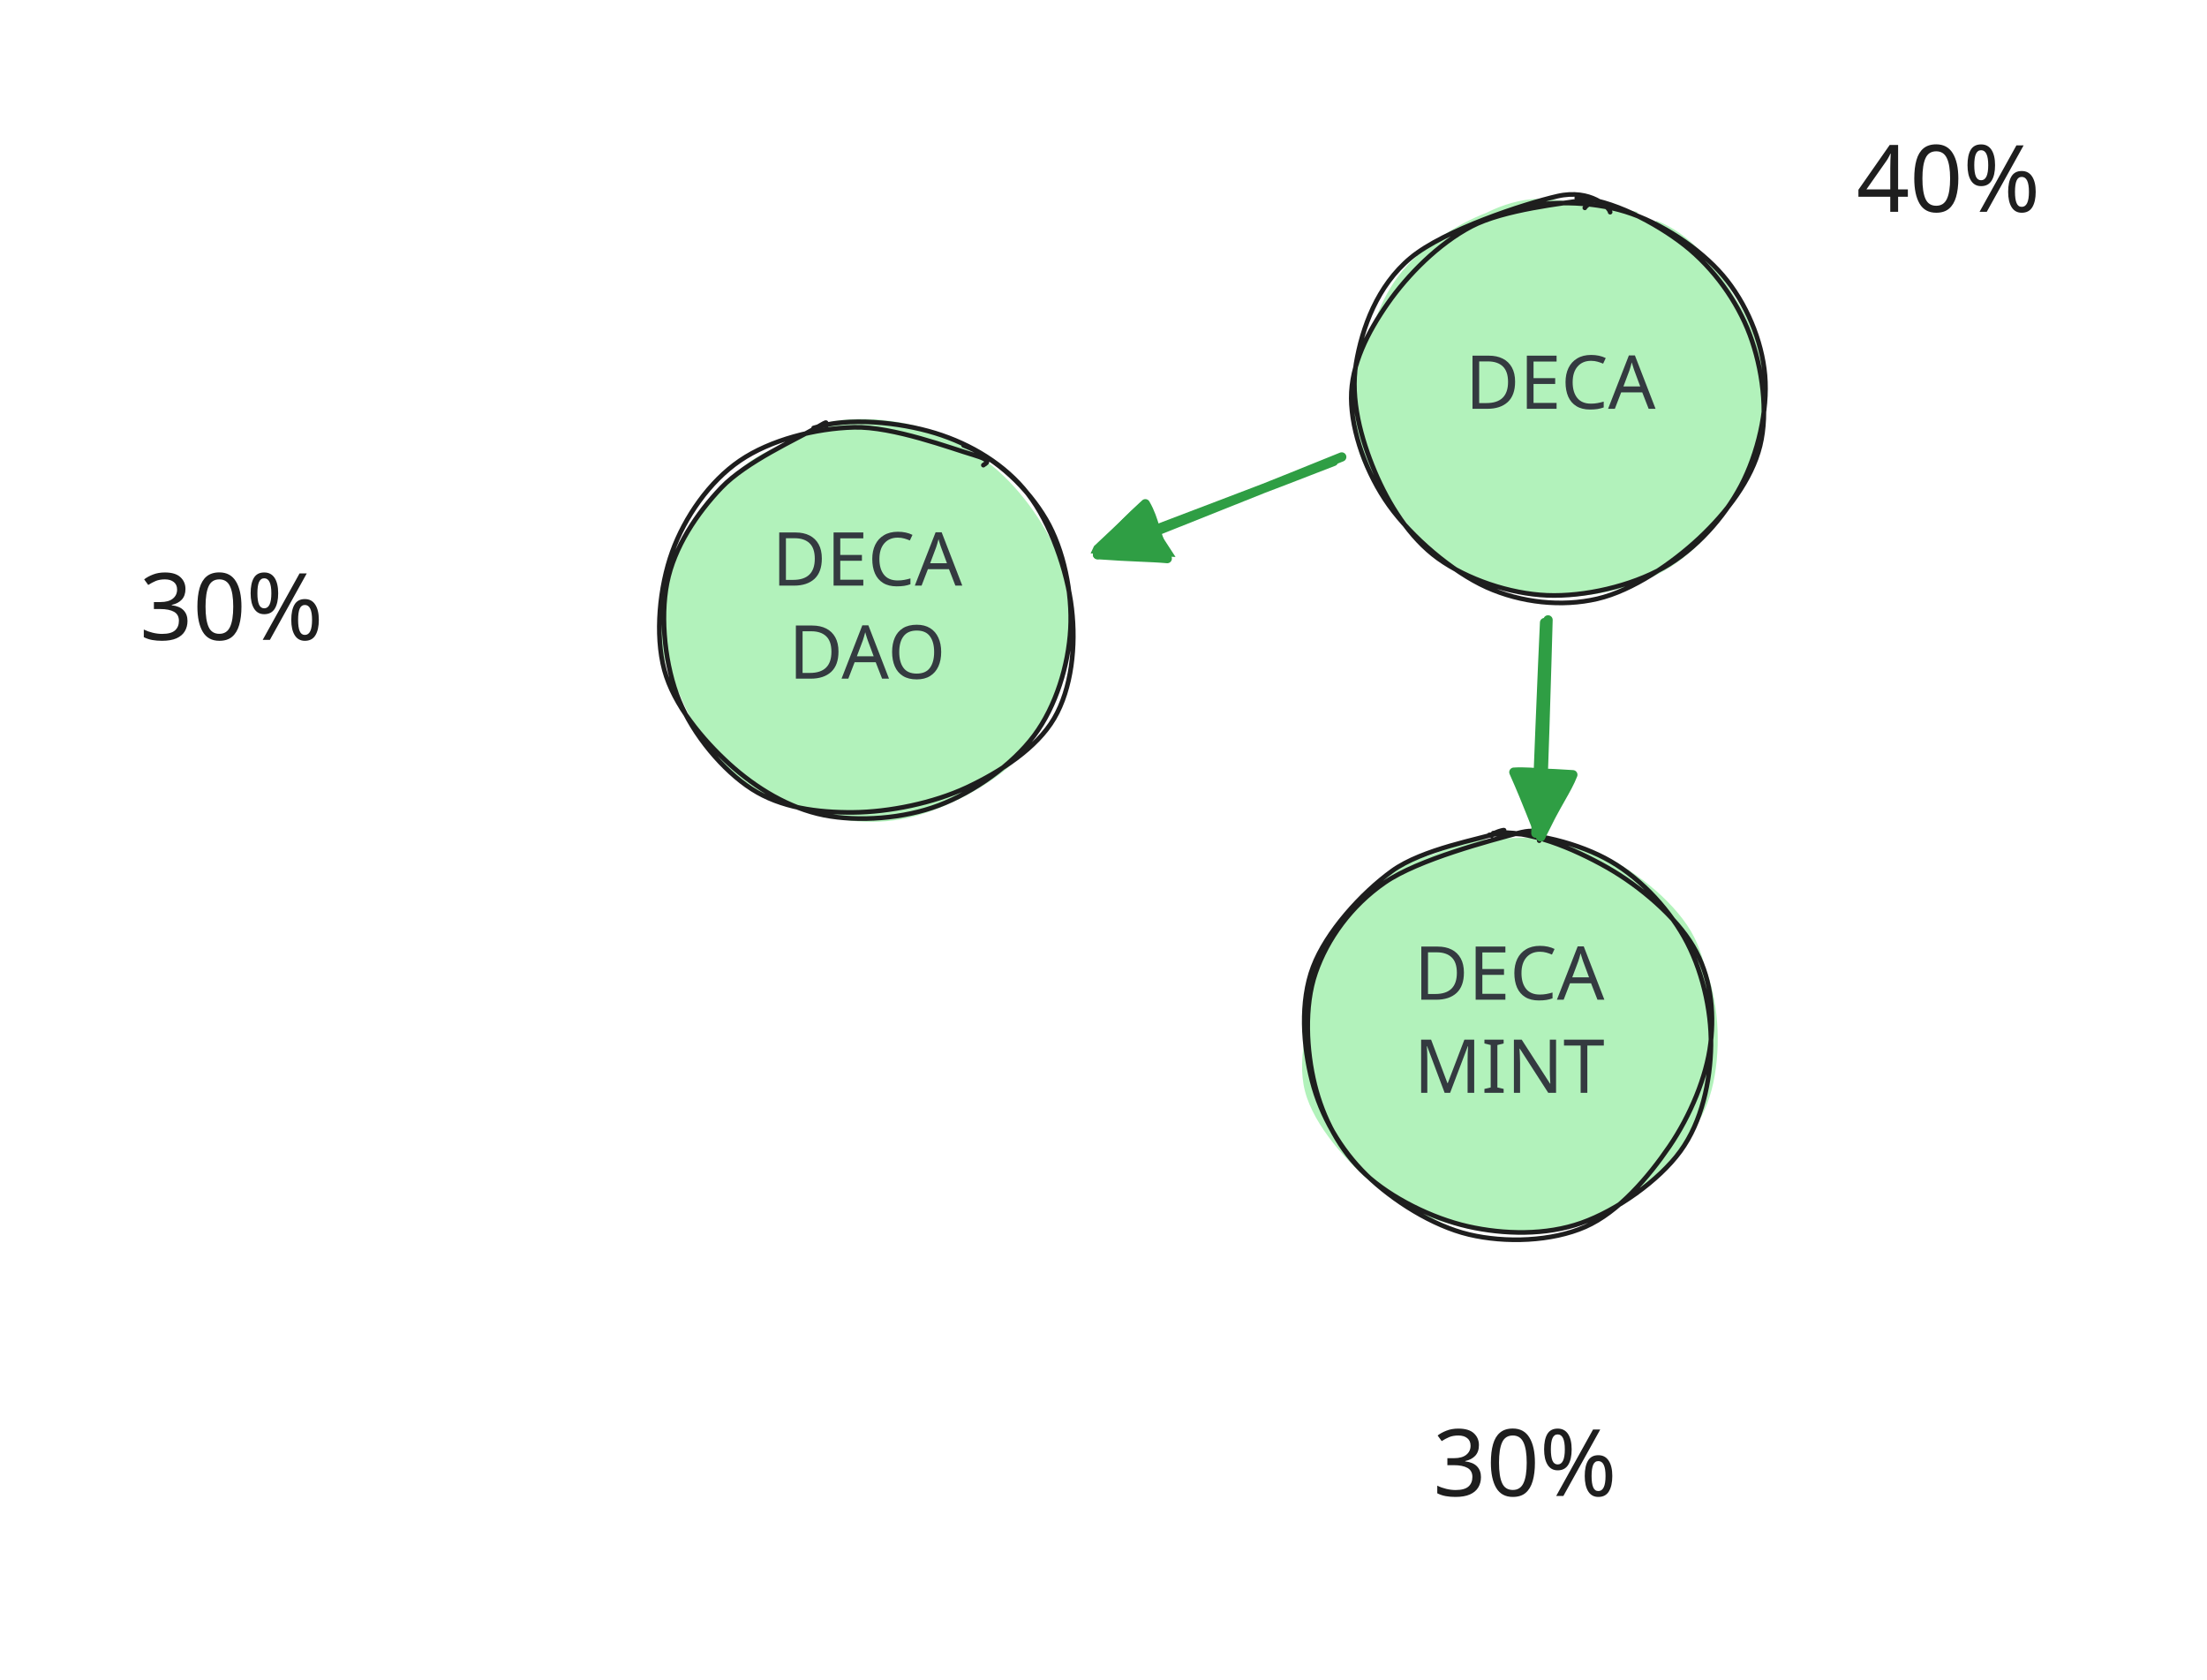
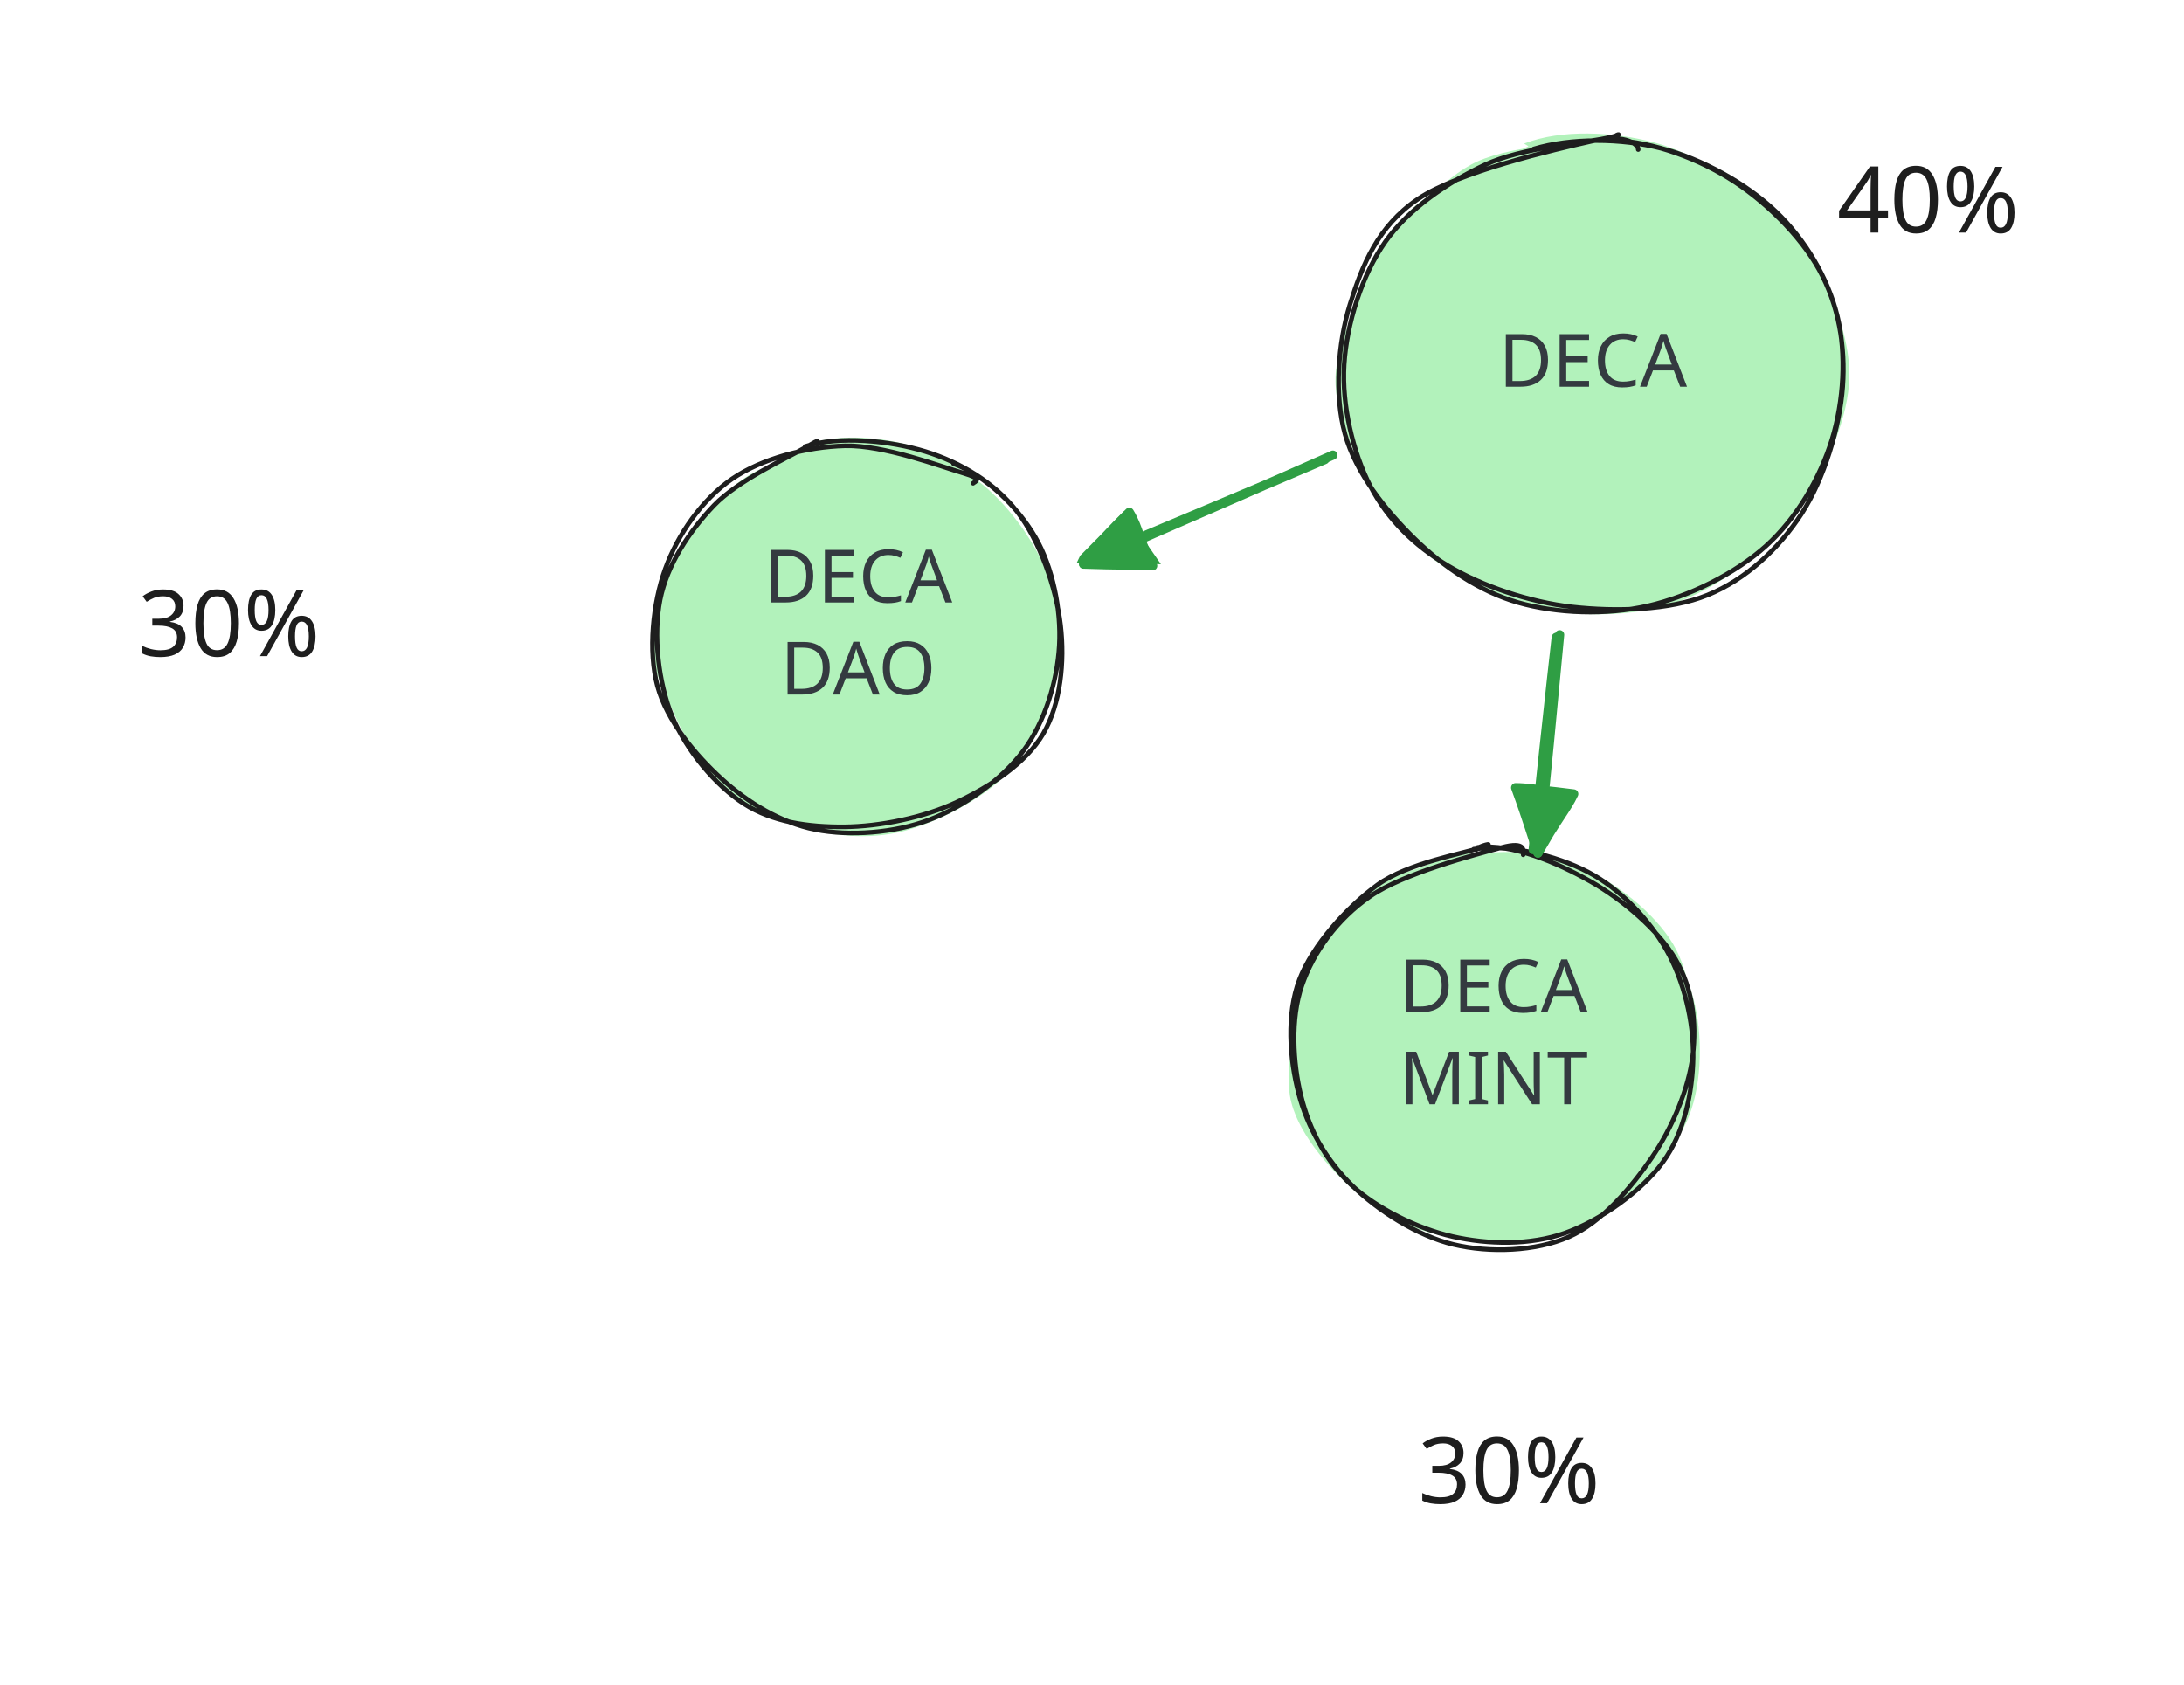
- <svg xmlns="http://www.w3.org/2000/svg" version="1.1" viewBox="0 0 474.34 361" width="948.68" height="722">
+ <svg xmlns="http://www.w3.org/2000/svg" version="1.1" viewBox="0 0 474.34 366" width="948.68" height="732">
  
-   eyJ2ZXJzaW9uIjoiMSIsImVuY29kaW5nIjoiYnN0cmluZyIsImNvbXByZXNzZWQiOnRydWUsImVuY29kZWQiOiJ4nO1ZbVPbOFx1MDAxMP7Or2Byc9+Kq/eXfuOtLXdcdTAwMTBKobRw18kosZO4cWyfo0Cgw38/2aSx7CQmhFDSm0tmIJbW0mq1zz7a1feNzc2avom92pvNmjdqqcB3XHUwMDEzdV17lbZfecnAj0LThbLnQTRMWplkV+t48Ob1a1x1MDAxNcdOx9fNKOo5rah//5pcdTAwMTd4fS/UXHUwMDAzI/iXed7c/J79tSdcblx1MDAwMj9cdTAwMWV4mXjWYc1Ecbm1XHUwMDFlhdmsXHUwMDAyXHUwMDExwJCAZFwi4Fx1MDAwZvbMZNpzTW9bXHUwMDA1XHUwMDAzL+9Jm2pv3Z2OZlfHXHJFo97ZIYmOLo/f5bO2/SA41TdBptMgMkvP+1x1MDAwNjqJet5n39Vd01x1MDAwYkvt895KomGnXHUwMDFieoNB4Z0oVi1f36RtXHUwMDAwTFpV2MnGyFtG5klC6VCQf/JR0vcxoiVNdqMgSlJNfoNe+s11aapWr2NcdTAwMTRcbt1cXKaJ2qjZzGWux+tcdTAwMTPckYXPRKLr+Z2uTkWsmb3M4lx1MDAxMGFJpERcdTAwMDBNetL54lx1MDAwMzfb+q+5nVx1MDAxM9X3XHUwMDBl0lfCYVx1MDAxMNjGXG7dsbF+uEjuJGjccpcvKJXfLzuX7WDW1l9cXPrxSHVcdTAwMTFgOOpedMNL8OVDNFl4wVx1MDAxYrU30rVJx92rqmGjvf2gXHUwMDEx0/Ou/tbQ+1x1MDAxZm7IXHUwMDE5vf40e1iVJNH1ouOGZKf+8eLiXHUwMDBiPDtcdTAwMTPv6+rjXtdcdTAwMTWNxcZcdTAwMWT/ys09jF11j1x0yFx1MDAxMeVcdTAwMDBcdTAwMDOCXHUwMDExzrcv8MNeeS+CqNXLYbRhKTxcdTAwMDXezFxcs5BLxDzkXCJcdDAlXHUwMDE0sYWRW719z4xcXLBcdTAwMWNyXHR0XHUwMDE4kJJywTmXqFxiXFzKXHUwMDFkQrhkkKdcdTAwMTKQz4UxJlhcdTAwMTGwXHUwMDFjjFx0diglTHA6jV9cdTAwMDTK+CWSXHUwMDExgZhcdTAwMDRPh2+hY1xup1x1MDAwZrkmf4Rr5lpFoT71b9N9gKzQ+lb1/SA1em6FzGeN5fb2d7drhdbtwO+k3ltrXHUwMDE5bb2k4NjaN3w4XHUwMDEx6PuuXHUwMDFiWPG1ZaZSfuglXHUwMDA3i3BNlPhcdTAwMWQ/VMHZTE3Mur33P3ZcbjpWlG+qgZf2pu20XHUwMDEyl1WkKuZCM/VFwzKWXHUwMDEzPEiqo4NOxIcnnfO9T7f1Yf30ZqhcdTAwMGXXm1Q5XHUwMDA3VaTKcUmTlyRVLrlgmJPcp9eHVPc17fePvqBuc6d3Si+T4PNN+/zppPpfID9cdOchjFx0XCKFXHUwMDEweHGEVZt5LcnP8F1cdTAwMDX5SfrC5EemyFx1MDAwZlx1MDAxYYhJSdaA/cQjfPPp7Pd3uLd9/FxcXHUwMDE0WM1cZrMosKTOQjyIl+ZBXGZouXVyRIWQQuM9ZPEzaqM7uohcdTAwMWHvwFVcdTAwMDO3Rnh71z+5XHKu1ptcYiVcdTAwMTBcdTAwMTVESFx1MDAxOCpp8oJEyFx1MDAxOZKIXCK6XHUwMDAyfK6QXHUwMDA3Z/KA5Vx1MDAxM7t/MHq03Wc9JD/yk1x1MDAwZThh9Vx1MDAwNv1cdMnluvAghmhcdTAwMWXCIFx1MDAxMFhCzOTi9ZvZ1lxca1wilFx1MDAxOMwnQlwiyNpcdTAwMTGhyc1cdTAwMDVBnJKn4+xpPChcdTAwMWbhm6vgwaOD+tkzXHUwMDEx4Vx1MDAwM8wwm1xii/qsglx074PEXGaUQiHLrZNcIisn5lx1MDAwYq2a3kMgrY5aj1x1MDAwMGmZfJ6RXHUwMDA2XHUwMDE5cIjFRzlcdTAwMGUzlFqeVMYlakuPkGpcXCrqinZ7XHUwMDFhl/n6cjhO53+QIWKOpXBcdTAwMDV4XFyK91ZJIZZcdTAwMTlVonf80PXDTlGx8WXBXCI1lFxm2K1hXHUwMDE2m1x1MDAxZFx1MDAwMCXkXHUwMDA0USE5lJhcYkQssY6K08TLXHUwMDAxgiMoXHUwMDA1QFJcdTAwMTjFydTivdB9WKlqMFx1MDAxN5WSXGJcdTAwMWKOk4RcIsTTyad0glx1MDAwZVx1MDAxNtQoXHUwMDBlJTV6QeNqU0pcdTAwMDVqoHejft/XxvhcdTAwMWZcIj/UZSNn1txOwd311JRcdTAwMDeYRdl9NZ349yiYSMTpoMVDTv5rM8dK9jD5/fXVTOktZItcdTAwMTOay2/Y/1x1MDAxZlx1MDAxZqOsc0IpRlx1MDAxMUOsxD6sPlx1MDAxNKKqXHUwMDBiXGbrXHUwMDE5oiCtKlmJ8olmNSHKOm1XXHUwMDE0jiGQWHDM2EvVqH6RXHUwMDE4lV6QQXO0XHUwMDAyjEtowI4tqftwQFx1MDAxZMlNJ2ZAMEA45suFqOrEu6STQFxmUMaIRFx1MDAwNGA0XHUwMDFkoqRcdTAwMDMxZ1AgXHUwMDAzMoY4wb98hKJcdTAwMDV5ZL2wUIial+uwctvkXGZcdTAwMDWEXHUwMDA0ZsdcdTAwMTeOT8k/+5/2Y3G7JZRPvtGgjaFS61x1MDAxZJ9cdTAwMTjN61bZoVx0kNLcj6pcdTAwMWToRIWDWCXGpWckNMyBzMRAXHUwMDEzcVBcdTAwMWF7Zl5vzbieRpBcdGFcdTAwMTKxl8xsKFx1MDAxNlaJcbnMxorAhcwm37lcdTAwMWaZXHJcdTAwMDa/z0lpXHUwMDAyr60rXHUwMDEyXHUwMDFhXHUwMDFkxfOymYKy5dSlMOFit1hiKbDhuVx1MDAxOVx1MDAwYqEmsnL+iMvlk+M63T1v/nm801x1MDAwNo1Db/s8PIF6veFmKKJcdTAwMDA3at3orVx1MDAwN9y4yVuY4Y1cdTAwMTetI1DK/kfbXG7QxueevSGn0mRddPFcIp7obCW3wdHwKrhioNFuXHUwMDFkbXVHS91m/Ty0QYCKJVx1MDAwMbusuXK4UVx1MDAwN5NcdTAwMTRuknFkkkOaI71cdTAwMDJuXGKYLzfJ5Muym0BcdTAwMTDbXHUwMDFl+ax4Iz9cdTAwMWJvZGm8bYxPozVcdTAwMTXHp9pYbXJ6N9vku+Ol55PXrnzveqfaczbGOE4h42W5093G3b+zS0D9In0=
+   eyJ2ZXJzaW9uIjoiMSIsImVuY29kaW5nIjoiYnN0cmluZyIsImNvbXByZXNzZWQiOnRydWUsImVuY29kZWQiOiJ4nO1aW1PbRlx1MDAxNH7nVzDu9C0oe7/kjVtcdTAwMTLaYEIgJNBmPMKWbdWypEqyMWT47z1cdTAwMTLGK8mWMcaA26mZXHUwMDAxa3elPbv7Xfas+LmxuVlLrkOn9m6z5oyatue2XCL7qvYmLVx1MDAxZjpR7Fx1MDAwNj5Ukew6XHUwMDBlXHUwMDA2UTNr2U2SMH739q1cdTAwMWSGVsdNLoOgZzWD/t1tjuf0XHUwMDFkP4mh4Vx1MDAxZnC9ufkz+53vyPPcMHay5llFrieFy6X1wM96xYIyJFx1MDAxMVJ60sKN96C3xGlBddv2YsfUpEW1962dTlwihkdccptcdTAwMDe9008sOLw4+mC6bbued5JcXHtZUHFcdTAwMDBjN3VxXHUwMDEyXHUwMDA1Peeb20q6ad+l8qq7omDQ6fpOXHUwMDFjXHUwMDE37lx0QrvpJtdpXHUwMDE5QpNS2+9kzzAlI7jSWFtcdTAwMWOZj3lKej9Fslx1MDAxNMlu4Fx1MDAwNVFcdTAwMWHJL9hJf0wsl3az14GA/JZpc0na5PLStLm6XHUwMDFmXHUwMDFmUpbOf+ikSddxO90ka0MthGaGXHUwMDE2O9lcdTAwMTJgQjXTmiAyqUlcdTAwMDNcYlx1MDAwZlpcdTAwMTlcdTAwMTh+mImP7L5zkN7iXHUwMDBmPC8/e35rPHv3oDGwIeOSWzPCtP1+XHUwMDE5bnnI5bBwfuGGI7tLkKBB97zrX6Dvn4PJTFx1MDAxNPCZOKOkNqm4fTPvscHevtdcYvlZN/mrkex/vman/Orr7MfaUVx1MDAxNFxcLfpcXJ/t1L+cn3/Hp6fqY93+stdtqcZiz1x1MDAxZH8z0z1cYlv2XHUwMDFkSbAkXFxcIkWEktLgznP9XnktvKDZM7zayFx1MDAwNTxF52y6ZnFZimouXHUwMDAzViTDii/M5fnr98xcXEbLcZlcdTAwMTNcdTAwMGKGSKlcdTAwMTBcdTAwMTJ+U1LkMlNcdTAwMTZXXGaIJIVSmqhKZlNGbYaWYzajXHUwMDE251xm1ptPM5qgMoOZXHUwMDE2XGbQodHTXHRcXKiYYupD4MSPXHUwMDAwp4kq8JNcdTAwMTP35lx1MDAwZWCF0vd23/XSSTezkKFcdTAwMTZmbm9/d7tWKN323E6K31pcdTAwMTOidaJcdTAwMDK0XHUwMDEzXHUwMDE3PHLSoO+2Wl5OcpvQle36TnSwiP1cdTAwMDSR23F92zudXHUwMDE5XHSM2/k40V6L8Nzyx05am5bzucyca7SqXFx6T04uMdgszoHgQZ9cdTAwMWRcdTAwMWR0XHUwMDAyOTjunO19valcdTAwMGbqJ9dcdTAwMDP703r7LOjfPJ+VtFx1MDAxNMlqfFbJos2arcyElDlJvLdVqaVcdTAwMTIgl1x1MDAwNtPrY6v7XHTv91x1MDAwZr+T7uVO74RfRN636/bZ0231Oe2PXCJGXHTleaY9i/3pyq2sUEwrpejiXGabP81r6X5SXHUwMDEzSyCtuVx1MDAwND2Hi1wiwTS3XHUwMDE4k1pcdTAwMDC4dSo4L25+bMr8MFBMa/aq7neHTfVcYmw+3f3+9Pe2j57LXHUwMDAy5zvDLFx1MDAwYiyFs5BcdTAwMGbSpX2QXCJeLr1nKcGYY0BPTndcdTAwMWaiaaM7Olx1MDAwZlx1MDAxYVx1MDAxZtCwQZsjur3rXHUwMDFl33jD9TZCXHKpX7VcdTAwMTEyQUqRvKJcdTAwMTFKQTThhK+Anyv0wZk+kMPE7m+CXHUwMDFmbvdFj+gv8riDjkW9wV8gvVxcXHUwMDE3XHUwMDFmpJhUMVxmI0U1pkKzhVx1MDAxOTZ7NtfaXGI1RdVGyFx1MDAxNFs7IySgXHSMSM6ezrOn+aB+XHUwMDA0Nlfhg4dcdTAwMDf102cywlx1MDAwN5xhtlx1MDAxMVx1MDAxNuNZhVx1MDAxM96JxExcdTAwMWasPnjlXHUwMDA00EmIWPywZr5sPYKlZfd5Rlx1MDAxZlx1MDAxNMLiMEiklGaMUkPEjKaYW1x1MDAwMraGXHUwMDEyXHUwMDBiRSRF1ekhaWuHsfk0tXlLtdvTNOVcdTAwMTaGzVx1MDAxZtaEccqlplx1MDAwNr6GrdyCXHUwMDA2XHUwMDAyfFBjRFx1MDAxOdfT6VwiXHUwMDE2hEGoeFx1MDAwNfRdyiZcdTAwMWY429FcIo/oRVlcdTAwMWQndpTsuH7L9TvFwMbvXHUwMDFiXHUwMDE2OXJJp8JcdTAwMGXTXHUwMDA0zEJKXHUwMDEyrFx1MDAxNVwiWoFcdTAwMDeyXFyLdtBcdTAwMWNkYm8hrLFkhCtYdk2ZXCJsavCO33o4qPncn1x1MDAwNIUtqjh0iDWHwDAz6lWMSlx1MDAxM1xurqlcdTAwMTmgVabDmFxuyrPjZDfo991cdTAwMDQm/3Pg+kl5krPZ3E61oOvYU1xigEHl62pJ5N5xZtJcIkxcdTAwMWZa3Fx1MDAxM5lvm4ZZ2cXk+483M1tvVcI+/UxcdTAwMDPePG8j/3dcdMmrPp+G9JxhiMeowEOSN//EYj0lXHUwMDBmXHUwMDBiS4CgUVx1MDAwMsLGZU7f787AoJZJIZRcdTAwMDamaK2qtyZP0jxsXHRAMlx1MDAwMVnlnJLcya85pyaWUIB0yE44w0zh3FH5WPOQpkpSIV7riOxfoHnc0lKk7EJKICaNwVx1MDAxNdQlfYeHYSlcdTAwMTA0xSBCdDnJm5/3T2LSXHUwMDE2XHUwMDA2mGFYe1xymaZktFwiJphExIVgIFx1MDAxMYiS/4DiVYE+/UzD/ZGKV5WJVcpcdTAwMWT0plx1MDAxMSz3wmJcdTAwMTf9vf91P1Q3W8p22V/ca1Ns2+stdoJcdTAwMWLVyHZ0iJX6ftTJRlx1MDAxMtl+XHUwMDFj2lx1MDAxMSB+RrolLCxg+UCQSCpNM1++TW/cXGJcdTAwMDExVpAmvmbexanSj3k1PCvvyr1YLORdZuXu8y6Kfq1IuDynncxJt5IgrMq1XG7Bllx1MDAxM6tCh4u9Y1NLkS2XvJbYxjjIqpRk8WPF46M63z27/P1op41cdTAwMWGfnO0z/1x1MDAxOCfrTbd88pKl3Kr6/fbr0E1CmiTAfF71lINz8T/bVsA2ycqFk6285JA7KL74XHUwMDExo+psRTfe4WDoXHJcdTAwMDVqtJuHW93RUu/aXo5tXHUwMDE4keJ5Rf7QdeV041x1MDAxNk3/bYVqIVx0ZKx8xjHFNN1cYoJcdTAwMWZcdFx1MDAxOe7ruptcIpjmXHUwMDEx+ax8Yy/NN7Y03zbGm9WaXHUwMDFkhidcdMzaZHNcdTAwMGbL5LbGQzed14auc7UzXHUwMDFmOVx1MDAxYmNcdTAwMWWnlHGy1Op24/ZcdTAwMWbNkGUsIn0=
  <defs>
    <style class="style-fonts">
      @font-face {
        font-family: "Virgil";
        src: url("https://unpkg.com/@excalidraw/excalidraw@undefined/dist/excalidraw-assets/Virgil.woff2");
      }
      @font-face {
        font-family: "Cascadia";
        src: url("https://unpkg.com/@excalidraw/excalidraw@undefined/dist/excalidraw-assets/Cascadia.woff2");
      }
      @font-face {
        font-family: "Assistant";
        src: url("https://unpkg.com/@excalidraw/excalidraw@undefined/dist/excalidraw-assets/Assistant-Regular.woff2");
      }
    </style>
  </defs>
-   <rect x="0" y="0" width="474.34" height="361" fill="transparent" />
-   <g stroke-linecap="round" transform="translate(291.5 43) rotate(0 44 42.5)">
-     <path d="M55.26 1.11 C62.77 2.76, 71.63 9.67, 76.98 15.4 C82.33 21.13, 86.18 28.17, 87.35 35.49 C88.51 42.81, 87.27 52.11, 83.98 59.33 C80.69 66.55, 74.34 74.49, 67.6 78.81 C60.87 83.13, 51.46 85.34, 43.57 85.25 C35.68 85.16, 26.77 82.55, 20.26 78.26 C13.75 73.97, 7.69 66.37, 4.54 59.53 C1.39 52.69, 0.45 44.6, 1.36 37.2 C2.27 29.8, 4.95 21.07, 10.01 15.12 C15.07 9.17, 23.71 3.65, 31.71 1.51 C39.7 -0.64, 53.4 1.94, 57.98 2.25 C62.55 2.56, 59.53 2.75, 59.17 3.38 M64.58 4.44 C71.67 7.22, 77.26 13.9, 81.02 20.33 C84.77 26.77, 87.33 35.46, 87.12 43.07 C86.91 50.68, 84.11 59.49, 79.75 66 C75.39 72.51, 68.28 79.25, 60.99 82.12 C53.7 84.99, 43.55 84.69, 35.99 83.25 C28.43 81.8, 21.53 78.28, 15.65 73.48 C9.77 68.67, 2.96 61.65, 0.7 54.39 C-1.56 47.13, -0.67 37.28, 2.09 29.9 C4.84 22.52, 11.3 15.13, 17.22 10.12 C23.15 5.1, 29.85 0.6, 37.65 -0.19 C45.46 -0.99, 60.1 4.25, 64.04 5.33 C67.98 6.42, 61.52 5.69, 61.29 6.29" stroke="none" stroke-width="0" fill="#b2f2bb" />
-     <path d="M33.52 2.13 C40.53 0.03, 50.29 0.14, 57.84 2.49 C65.38 4.83, 73.78 10.32, 78.78 16.18 C83.78 22.05, 87.19 30.15, 87.84 37.68 C88.48 45.22, 86.31 54.51, 82.67 61.4 C79.02 68.3, 72.93 75.11, 65.98 79.03 C59.03 82.96, 49.05 85.28, 40.99 84.95 C32.93 84.62, 23.78 81.48, 17.61 77.04 C11.44 72.6, 6.91 65.29, 3.96 58.3 C1.02 51.31, -1.33 42.77, -0.04 35.12 C1.25 27.47, 4.49 18.41, 11.7 12.41 C18.92 6.42, 36.09 0.8, 43.23 -0.84 C50.38 -2.47, 54.49 1.66, 54.56 2.6 M47.39 -0.47 C54.61 -0.25, 64.42 4.87, 70.62 9.76 C76.81 14.66, 81.88 21.73, 84.57 28.91 C87.26 36.09, 88.58 45.56, 86.78 52.84 C84.98 60.12, 79.61 67.11, 73.78 72.59 C67.94 78.06, 59.41 83.93, 51.79 85.7 C44.16 87.47, 35.48 86.56, 28.02 83.22 C20.57 79.87, 11.9 72.41, 7.05 65.64 C2.2 58.87, -1.03 49.83, -1.08 42.59 C-1.13 35.35, 2.48 28.35, 6.77 22.2 C11.06 16.05, 17.66 9.4, 24.68 5.7 C31.7 2, 44.79 0.69, 48.87 0.02 C52.94 -0.65, 49.38 0.95, 49.12 1.67" stroke="#1e1e1e" stroke-width="1" fill="none" />
+   <rect x="0" y="0" width="474.34" height="366" fill="transparent" />
+   <g stroke-linecap="round" transform="translate(291.5 30) rotate(0 54.5 51.5)">
+     <path d="M39.51 1.19 C47.6 -1.99, 58.99 -1.4, 67.76 0.95 C76.53 3.3, 85.72 9.14, 92.14 15.27 C98.56 21.4, 103.79 29.62, 106.3 37.75 C108.8 45.88, 109.23 55.9, 107.19 64.05 C105.14 72.19, 100.18 80.34, 94.02 86.6 C87.87 92.86, 79.17 99.08, 70.26 101.6 C61.34 104.11, 49.42 103.95, 40.51 101.71 C31.61 99.46, 23.15 94.13, 16.81 88.13 C10.46 82.12, 4.87 73.87, 2.43 65.67 C-0.01 57.46, 0.04 47.24, 2.14 38.87 C4.25 30.51, 8.38 21.77, 15.06 15.46 C21.75 9.15, 37.65 3.09, 42.24 1.03 C46.84 -1.02, 42.55 2.27, 42.64 3.13 M54.61 -0.22 C63.32 -0.68, 74.28 3.66, 82.06 7.91 C89.84 12.16, 96.62 17.97, 101.3 25.28 C105.98 32.59, 110.3 42.86, 110.16 51.77 C110.01 60.68, 105.29 71.24, 100.43 78.74 C95.58 86.23, 88.61 92.65, 81.03 96.74 C73.45 100.84, 64.22 103.57, 54.96 103.31 C45.71 103.05, 33.36 99.46, 25.5 95.18 C17.63 90.9, 12.29 84.85, 7.8 77.65 C3.31 70.45, -1.68 60.61, -1.44 51.99 C-1.21 43.37, 4.29 33.64, 9.19 25.94 C14.09 18.25, 20.3 10.05, 27.93 5.8 C35.56 1.56, 50.57 1.15, 54.98 0.47 C59.39 -0.21, 54.3 0.83, 54.4 1.72" stroke="none" stroke-width="0" fill="#b2f2bb" />
+     <path d="M41.59 2.37 C49.63 -0.07, 60.58 -0.02, 69.35 2.24 C78.11 4.5, 87.82 9.87, 94.18 15.93 C100.55 22, 105.51 30.36, 107.54 38.61 C109.57 46.87, 108.94 57.16, 106.37 65.49 C103.79 73.81, 98.75 82.54, 92.08 88.56 C85.42 94.58, 75.37 99.56, 66.4 101.61 C57.42 103.66, 46.65 103.3, 38.21 100.88 C29.77 98.45, 22.05 93.16, 15.78 87.05 C9.51 80.95, 2.96 72.75, 0.61 64.27 C-1.73 55.78, -0.95 44.66, 1.69 36.15 C4.33 27.65, 7.71 19.15, 16.45 13.24 C25.19 7.33, 46.15 2.49, 54.13 0.69 C62.1 -1.1, 64.39 1.63, 64.3 2.49 M57.2 0.43 C65.89 0.33, 75.99 3.84, 83.73 8.55 C91.47 13.25, 99.46 21.07, 103.62 28.64 C107.79 36.21, 109.36 45.15, 108.72 53.98 C108.08 62.81, 104.65 74.08, 99.76 81.62 C94.87 89.17, 87.66 95.88, 79.36 99.25 C71.07 102.61, 59.39 102.9, 49.99 101.84 C40.59 100.78, 30.27 97.25, 22.96 92.87 C15.65 88.49, 9.86 82.85, 6.11 75.57 C2.36 68.29, -0.11 58.03, 0.44 49.19 C0.98 40.35, 4.28 29.74, 9.38 22.51 C14.47 15.28, 23.02 9.56, 31 5.81 C38.99 2.06, 52.54 1.04, 57.28 0.02 C62.02 -0.99, 59.19 -0.97, 59.43 -0.29" stroke="#1e1e1e" stroke-width="1" fill="none" />
  </g>
-   <g transform="translate(313.61 75.44796) rotate(0 21.77734 10)">
+   <g transform="translate(324.1853 71.584) rotate(0 21.77734 10)">
    <text x="21.777" y="0" font-family="Segoe UI Emoji" font-size="16px" fill="#343a40" text-anchor="middle" style="white-space: pre;" direction="ltr" dominant-baseline="text-before-edge">DECA</text>
  </g>
-   <g stroke-linecap="round" transform="translate(142.5 91) rotate(0 44 42.5)">
+   <g stroke-linecap="round" transform="translate(142.5 96) rotate(0 44 42.5)">
    <path d="M31.87 0.85 C38.95 -1.95, 49.15 -1.25, 56.7 1.22 C64.25 3.69, 72.13 9.69, 77.17 15.68 C82.22 21.66, 85.88 29.67, 86.96 37.13 C88.05 44.59, 86.87 53.69, 83.69 60.44 C80.51 67.2, 74.41 73.48, 67.87 77.67 C61.34 81.85, 52.59 85.43, 44.49 85.53 C36.38 85.64, 25.97 82.64, 19.24 78.3 C12.51 73.96, 7.17 66.5, 4.11 59.48 C1.05 52.46, -0.34 43.7, 0.89 36.18 C2.13 28.67, 6.15 20.22, 11.52 14.37 C16.89 8.52, 29.03 3.3, 33.12 1.11 C37.21 -1.08, 35.91 0.38, 36.05 1.24 M46.31 -0.22 C53.82 -0.34, 63.23 3.52, 69.65 8.27 C76.06 13.02, 82.05 21.26, 84.8 28.28 C87.56 35.3, 87.59 43.09, 86.16 50.39 C84.74 57.68, 81.86 66.29, 76.25 72.03 C70.63 77.77, 60.43 83.07, 52.49 84.82 C44.55 86.57, 35.69 85.31, 28.62 82.55 C21.55 79.79, 15 74.52, 10.08 68.26 C5.16 62, -0.27 52.5, -0.9 44.99 C-1.53 37.48, 2.59 29.63, 6.32 23.21 C10.05 16.79, 14.44 10.18, 21.5 6.48 C28.55 2.78, 44.37 2.04, 48.63 1.01 C52.89 -0.03, 47.4 -0.37, 47.04 0.27" stroke="none" stroke-width="0" fill="#b2f2bb" />
    <path d="M64.59 4.71 C71.67 7.41, 78.49 14.05, 82.32 20.62 C86.15 27.2, 88 36.43, 87.57 44.17 C87.14 51.92, 84.47 60.78, 79.75 67.1 C75.03 73.42, 66.79 79.26, 59.26 82.1 C51.73 84.95, 42.08 85.67, 34.57 84.19 C27.07 82.7, 19.95 78.37, 14.23 73.17 C8.52 67.97, 2.32 60.58, 0.28 52.99 C-1.76 45.39, -0.73 35.11, 1.97 27.61 C4.67 20.12, 9.98 12.48, 16.5 8.02 C23.02 3.56, 32.71 1.05, 41.07 0.84 C49.43 0.63, 62.04 5.4, 66.67 6.75 C71.3 8.11, 69.18 8.61, 68.85 8.97 M32.37 0.98 C39.74 -1.42, 50.83 -0.28, 58.5 2.08 C66.17 4.44, 73.51 8.84, 78.4 15.12 C83.29 21.4, 86.9 31.72, 87.84 39.77 C88.79 47.82, 87.82 56.99, 84.06 63.4 C80.3 69.82, 72.49 74.87, 65.29 78.24 C58.09 81.61, 48.56 83.54, 40.86 83.6 C33.16 83.66, 25.33 82.6, 19.1 78.6 C12.87 74.6, 6.52 66.97, 3.48 59.58 C0.44 52.2, -0.64 41.91, 0.87 34.28 C2.38 26.65, 7.27 19.32, 12.56 13.79 C17.84 8.26, 28.85 3.31, 32.6 1.11 C36.35 -1.08, 34.56 0.08, 35.03 0.6" stroke="#1e1e1e" stroke-width="1" fill="none" />
  </g>
-   <g transform="translate(164.61 113.448) rotate(0 21.77734 20)">
+   <g transform="translate(164.61 118.448) rotate(0 21.77734 20)">
    <text x="21.777" y="0" font-family="Segoe UI Emoji" font-size="16px" fill="#343a40" text-anchor="middle" style="white-space: pre;" direction="ltr" dominant-baseline="text-before-edge">DECA</text>
    <text x="21.777" y="20" font-family="Segoe UI Emoji" font-size="16px" fill="#343a40" text-anchor="middle" style="white-space: pre;" direction="ltr" dominant-baseline="text-before-edge">DAO</text>
  </g>
-   <g stroke-linecap="round" transform="translate(280.5 180) rotate(0 44 42.5)">
+   <g stroke-linecap="round" transform="translate(280.5 185) rotate(0 44 42.5)">
    <path d="M27.57 3.6 C34.27 0.54, 44.18 -0.3, 51.99 1.08 C59.81 2.45, 68.57 6.7, 74.45 11.85 C80.34 16.99, 85.31 24.4, 87.3 31.96 C89.3 39.53, 89.24 49.83, 86.41 57.23 C83.59 64.63, 76.73 71.83, 70.35 76.39 C63.98 80.94, 55.92 83.91, 48.18 84.56 C40.44 85.21, 30.93 83.81, 23.93 80.3 C16.93 76.79, 10.25 70.22, 6.21 63.51 C2.16 56.8, -0.82 47.78, -0.32 40.05 C0.19 32.32, 3.72 23.41, 9.25 17.1 C14.77 10.8, 27.82 4.93, 32.83 2.21 C37.85 -0.51, 39.06 0.35, 39.34 0.78 M38.66 0.86 C46.07 -0.7, 55.32 0.02, 62.69 3.22 C70.06 6.43, 78.82 13.2, 82.9 20.1 C86.98 27, 87.59 36.82, 87.15 44.61 C86.72 52.39, 84.42 60.58, 80.29 66.82 C76.16 73.05, 69.83 79.17, 62.35 82.01 C54.86 84.85, 43.25 85.05, 35.38 83.85 C27.5 82.66, 20.99 79.74, 15.08 74.85 C9.18 69.96, 1.87 61.95, -0.03 54.5 C-1.94 47.05, 0.94 37.77, 3.64 30.16 C6.34 22.55, 10.32 13.74, 16.16 8.84 C22.01 3.93, 35.03 1.9, 38.71 0.72 C42.39 -0.45, 38.05 1.06, 38.25 1.79" stroke="none" stroke-width="0" fill="#b2f2bb" />
    <path d="M39.57 -0.55 C47.03 -1.71, 57.43 0.76, 64.4 4.41 C71.38 8.06, 77.63 14.65, 81.43 21.35 C85.24 28.06, 87.36 36.98, 87.23 44.66 C87.1 52.33, 85.3 61.05, 80.66 67.41 C76.02 73.78, 66.99 80.14, 59.38 82.83 C51.77 85.53, 42.72 85.33, 34.98 83.58 C27.24 81.83, 18.43 77.43, 12.94 72.34 C7.46 67.26, 3.86 60.31, 2.08 53.1 C0.3 45.88, -0.25 36.3, 2.26 29.06 C4.76 21.82, 9.89 14.67, 17.11 9.68 C24.33 4.68, 40.05 0.6, 45.58 -0.9 C51.12 -2.4, 50.33 -0.06, 50.32 0.67 M40.44 -0.94 C47.88 -1.83, 57.73 2.38, 64.89 6.43 C72.06 10.49, 79.71 17.08, 83.41 23.38 C87.12 29.68, 88 37.06, 87.15 44.23 C86.29 51.4, 82.77 59.83, 78.28 66.4 C73.79 72.98, 67.38 80.52, 60.21 83.67 C53.03 86.83, 43.06 87.18, 35.22 85.32 C27.39 83.46, 18.79 78, 13.17 72.51 C7.55 67.01, 3.41 59.82, 1.5 52.37 C-0.41 44.92, -1.15 35.33, 1.71 27.8 C4.57 20.27, 12.05 12, 18.67 7.2 C25.29 2.4, 37.86 0.29, 41.43 -0.98 C45 -2.25, 40.31 -1.26, 40.08 -0.4" stroke="#1e1e1e" stroke-width="1" fill="none" />
  </g>
-   <g transform="translate(302.61 202.448) rotate(0 21.77734 20)">
+   <g transform="translate(302.61 207.448) rotate(0 21.77734 20)">
    <text x="21.777" y="0" font-family="Segoe UI Emoji" font-size="16px" fill="#343a40" text-anchor="middle" style="white-space: pre;" direction="ltr" dominant-baseline="text-before-edge">DECA</text>
    <text x="21.777" y="20" font-family="Segoe UI Emoji" font-size="16px" fill="#343a40" text-anchor="middle" style="white-space: pre;" direction="ltr" dominant-baseline="text-before-edge">MINT</text>
  </g>
  <g stroke-linecap="round">
-     <g transform="translate(332.5 134) rotate(0 -1 22.5)">
-       <path d="M-0.53 -0.2 C-0.91 7.31, -2.12 37.61, -2.4 45.08 M0.21 -0.77 C0 6.84, -0.9 38.19, -1.37 45.82" stroke="#2f9e44" stroke-width="2" fill="none" />
+     <g transform="translate(338.5226 138.647) rotate(0 -2.56191 22.90985)">
+       <path d="M-0.53 -0.2 C-1.43 7.45, -4.73 38.29, -5.53 45.9 M0.21 -0.77 C-0.52 6.97, -3.5 38.87, -4.5 46.64" stroke="#2f9e44" stroke-width="2" fill="none" />
    </g>
-     <g transform="translate(332.5 134) rotate(0 -1 22.5)">
-       <path d="M-0.81 45.08 L-7.51 31.05 L4.99 32.38 L-0.48 45.64" stroke="none" stroke-width="0" fill="#2f9e44" fill-rule="evenodd" />
-       <path d="M-1.37 45.82 C-3.26 41.34, -4.51 37.72, -7.13 31.96 M-1.37 45.82 C-2.67 42.98, -3.92 39.18, -7.13 31.96 M-7.13 31.96 C-2.66 31.68, 3.14 32.85, 5.54 32.51 M-7.13 31.96 C-3.37 32.15, -0.32 32.1, 5.54 32.51 M5.54 32.51 C3.85 35.62, 2.25 38.52, -1.37 45.82 M5.54 32.51 C4.19 35.95, 2.19 38.37, -1.37 45.82 M-1.37 45.82 C-1.37 45.82, -1.37 45.82, -1.37 45.82 M-1.37 45.82 C-1.37 45.82, -1.37 45.82, -1.37 45.82" stroke="#2f9e44" stroke-width="2" fill="none" />
+     <g transform="translate(338.5226 138.647) rotate(0 -2.56191 22.90985)">
+       <path d="M-3.94 45.9 L-9.72 31.52 L2.72 33.68 L-3.61 46.46" stroke="none" stroke-width="0" fill="#2f9e44" fill-rule="evenodd" />
+       <path d="M-4.5 46.64 C-6.13 42.07, -7.12 38.35, -9.34 32.44 M-4.5 46.64 C-5.59 43.73, -6.63 39.85, -9.34 32.44 M-9.34 32.44 C-4.9 32.47, 0.88 33.96, 3.27 33.8 M-9.34 32.44 C-5.6 32.85, -2.57 33.04, 3.27 33.8 M3.27 33.8 C1.38 36.8, -0.41 39.6, -4.5 46.64 M3.27 33.8 C1.72 37.14, -0.48 39.45, -4.5 46.64 M-4.5 46.64 C-4.5 46.64, -4.5 46.64, -4.5 46.64 M-4.5 46.64 C-4.5 46.64, -4.5 46.64, -4.5 46.64" stroke="#2f9e44" stroke-width="2" fill="none" />
    </g>
  </g>
  <mask />
  <g stroke-linecap="round">
-     <g transform="translate(287.5 99) rotate(0 -25 10)">
-       <path d="M-0.88 0.17 C-9.09 3.43, -42.25 15.96, -50.43 19.12 M0.87 -0.79 C-7.44 2.64, -43.01 16.74, -51.61 20.2" stroke="#2f9e44" stroke-width="2" fill="none" />
+     <g transform="translate(288.6168 99.64767) rotate(0 -25.82611 11.34044)">
+       <path d="M-0.88 0.17 C-9.37 3.87, -43.63 18.2, -52.09 21.81 M0.87 -0.79 C-7.72 3.08, -44.39 18.97, -53.26 22.88" stroke="#2f9e44" stroke-width="2" fill="none" />
    </g>
-     <g transform="translate(287.5 99) rotate(0 -25 10)">
-       <path d="M-52.37 18.37 L-42.44 9.03 L-34.85 20.7 L-53.1 19.94" stroke="none" stroke-width="0" fill="#2f9e44" fill-rule="evenodd" />
-       <path d="M-51.61 20.2 C-49.26 17.5, -48.47 15.82, -41.34 9.27 M-51.61 20.2 C-49.14 16.96, -46.29 14.68, -41.34 9.27 M-41.34 9.27 C-39.2 12.97, -39.43 15.61, -36.63 21.05 M-41.34 9.27 C-40.33 12.75, -38.68 16.97, -36.63 21.05 M-36.63 21.05 C-40.16 20.73, -44.28 20.74, -51.61 20.2 M-36.63 21.05 C-42.87 20.34, -48.9 19.86, -51.61 20.2 M-51.61 20.2 C-51.61 20.2, -51.61 20.2, -51.61 20.2 M-51.61 20.2 C-51.61 20.2, -51.61 20.2, -51.61 20.2" stroke="#2f9e44" stroke-width="2" fill="none" />
+     <g transform="translate(288.6168 99.64767) rotate(0 -25.82611 11.34044)">
+       <path d="M-54.02 21.05 L-44.44 11.39 L-36.48 22.9 L-54.76 22.62" stroke="none" stroke-width="0" fill="#2f9e44" fill-rule="evenodd" />
+       <path d="M-53.26 22.88 C-50.98 20.11, -50.26 18.37, -43.34 11.63 M-53.26 22.88 C-50.87 19.57, -48.1 17.22, -43.34 11.63 M-43.34 11.63 C-41.11 15.29, -41.26 17.9, -38.27 23.25 M-43.34 11.63 C-42.22 15.06, -40.44 19.23, -38.27 23.25 M-38.27 23.25 C-41.8 23.04, -45.93 23.15, -53.26 22.88 M-38.27 23.25 C-44.51 22.74, -50.54 22.44, -53.26 22.88 M-53.26 22.88 C-53.26 22.88, -53.26 22.88, -53.26 22.88 M-53.26 22.88 C-53.26 22.88, -53.26 22.88, -53.26 22.88" stroke="#2f9e44" stroke-width="2" fill="none" />
    </g>
  </g>
  <mask />
-   <g transform="translate(30 122) rotate(0 23.08 12.5)">
+   <g transform="translate(30 127) rotate(0 23.08 12.5)">
    <text x="0" y="0" font-family="Virgil, Segoe UI Emoji" font-size="20px" fill="#1e1e1e" text-anchor="start" style="white-space: pre;" direction="ltr" dominant-baseline="text-before-edge">30%</text>
  </g>
-   <g transform="translate(308 306) rotate(0 23.08 12.5)">
+   <g transform="translate(308 311) rotate(0 23.08 12.5)">
    <text x="0" y="0" font-family="Virgil, Segoe UI Emoji" font-size="20px" fill="#1e1e1e" text-anchor="start" style="white-space: pre;" direction="ltr" dominant-baseline="text-before-edge">30%</text>
  </g>
-   <g transform="translate(399 30) rotate(0 22.67 12.5)">
+   <g transform="translate(399 35) rotate(0 22.67 12.5)">
    <text x="0" y="0" font-family="Virgil, Segoe UI Emoji" font-size="20px" fill="#1e1e1e" text-anchor="start" style="white-space: pre;" direction="ltr" dominant-baseline="text-before-edge">40%</text>
  </g>
</svg>
